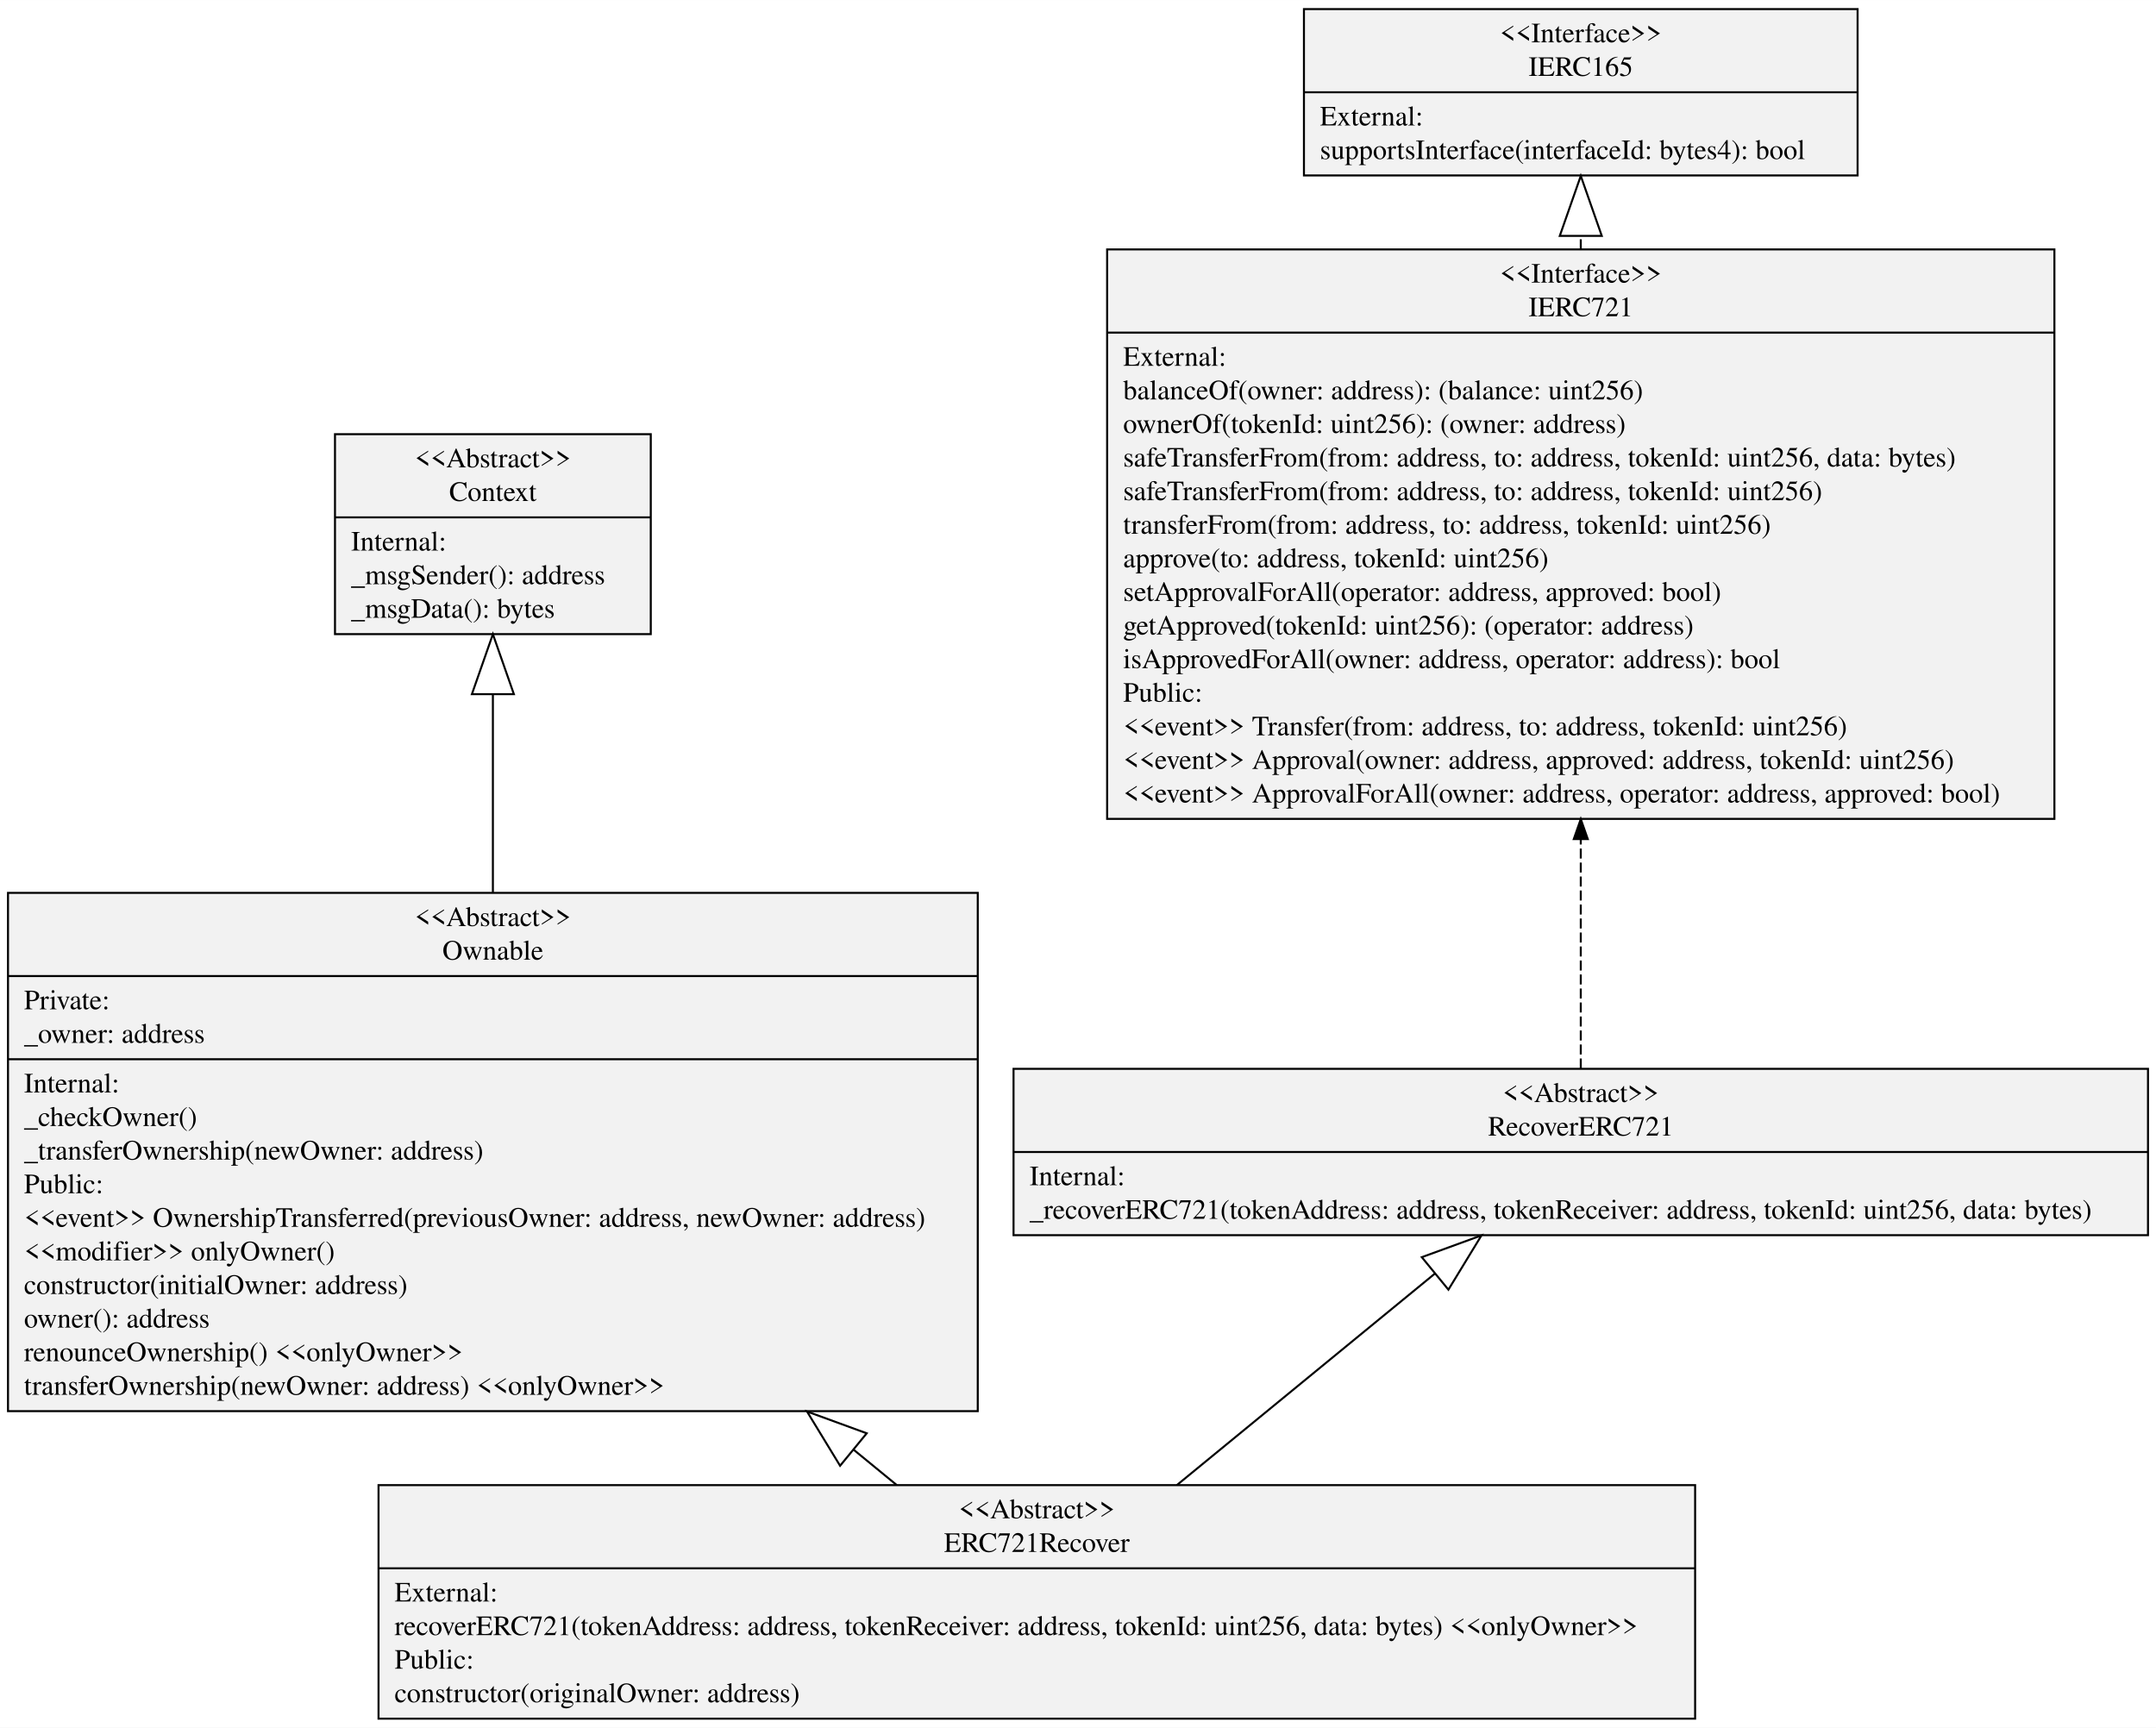
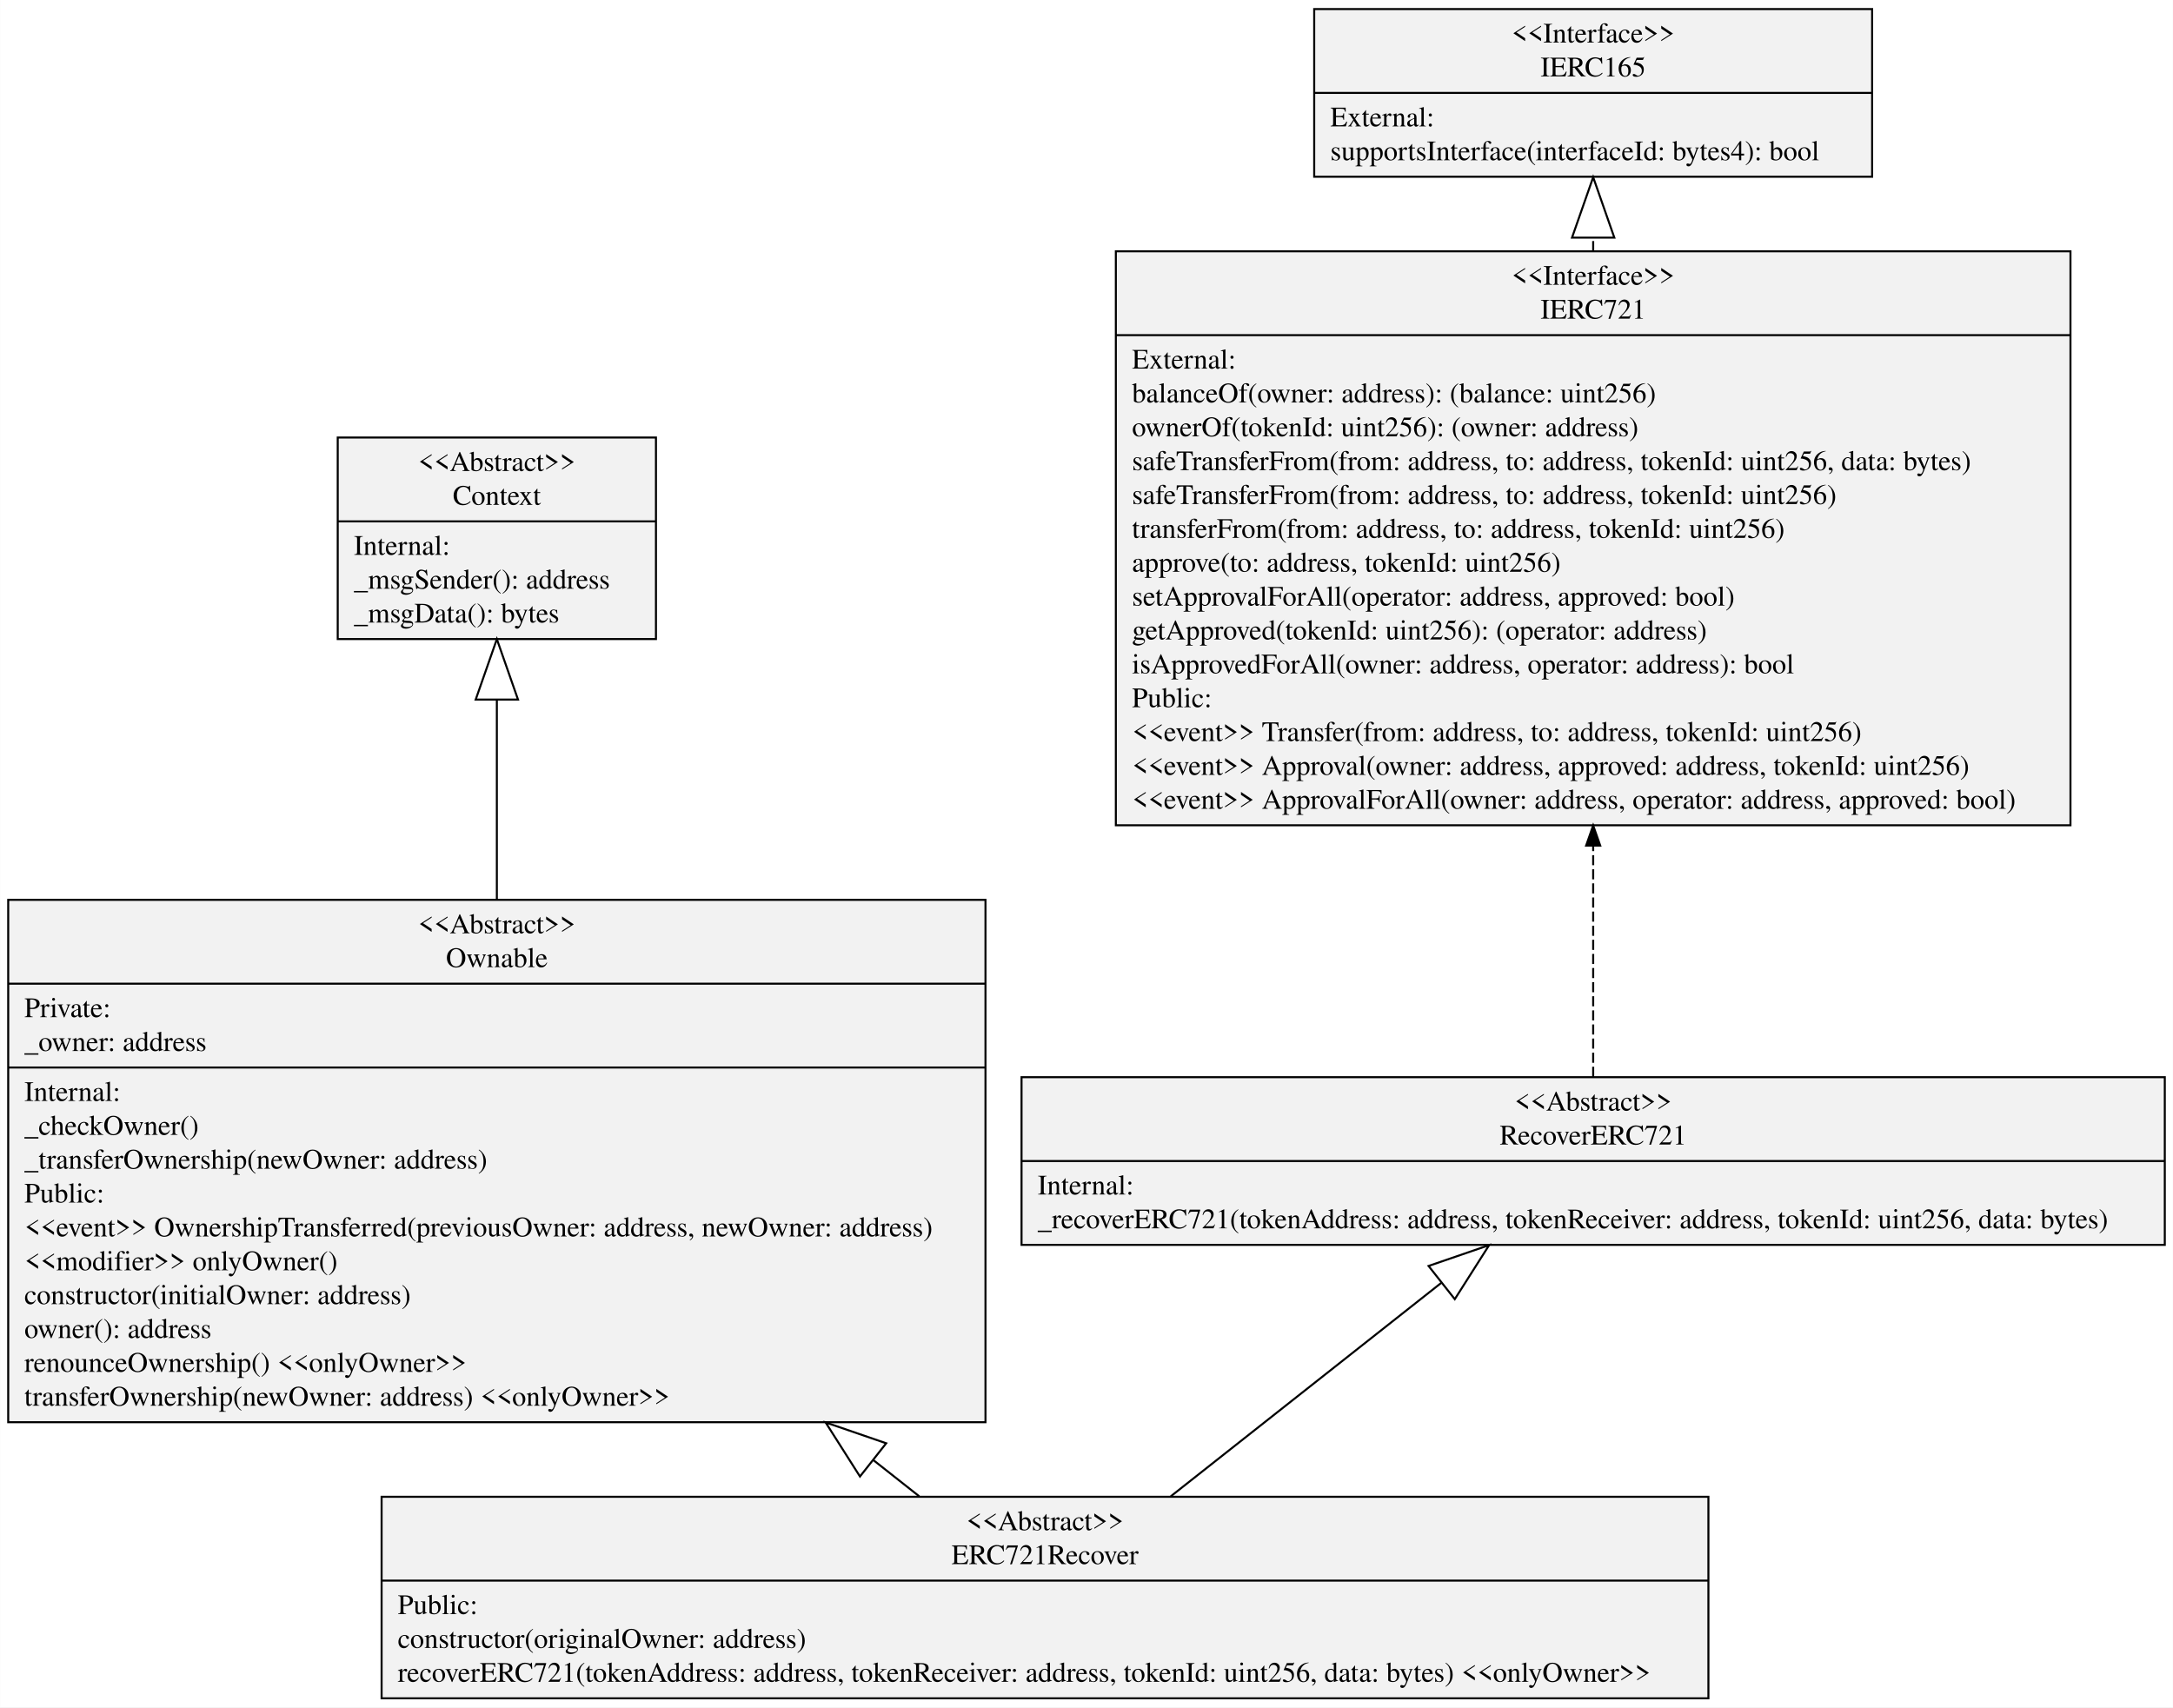
- <svg xmlns="http://www.w3.org/2000/svg" width="1078pt" height="864pt" viewBox="0.00 0.00 1078.11 864.00">
-   <g id="graph0" class="graph" transform="scale(1 1) rotate(0) translate(4 860)">
-     <polygon fill="white" stroke="transparent" points="-4,4 -4,-860 1074.11,-860 1074.11,4 -4,4" />
+ <svg xmlns="http://www.w3.org/2000/svg" width="1078pt" height="847pt" viewBox="0.00 0.00 1078.11 847.20">
+   <g id="graph0" class="graph" transform="scale(1 1) rotate(0) translate(4 843.2)">
+     <polygon fill="white" stroke="transparent" points="-4,4 -4,-843.2 1074.11,-843.2 1074.11,4 -4,4" />
    <g id="node1" class="node">
-       <polygon fill="#f2f2f2" stroke="black" points="163.51,-542.9 163.51,-642.9 321.42,-642.9 321.42,-542.9 163.51,-542.9" />
-       <text text-anchor="middle" x="242.47" y="-626.3" font-family="Times,serif" font-size="14.00">&lt;&lt;Abstract&gt;&gt;</text>
-       <text text-anchor="middle" x="242.47" y="-609.5" font-family="Times,serif" font-size="14.00">Context</text>
-       <polyline fill="none" stroke="black" points="163.51,-601.3 321.42,-601.3 " />
-       <text text-anchor="start" x="171.51" y="-584.7" font-family="Times,serif" font-size="14.00">Internal:</text>
-       <text text-anchor="start" x="171.51" y="-567.9" font-family="Times,serif" font-size="14.00">    _msgSender(): address</text>
-       <text text-anchor="start" x="171.51" y="-551.1" font-family="Times,serif" font-size="14.00">    _msgData(): bytes</text>
+       <polygon fill="#f2f2f2" stroke="black" points="163.51,-526.1 163.51,-626.1 321.42,-626.1 321.42,-526.1 163.51,-526.1" />
+       <text text-anchor="middle" x="242.47" y="-609.5" font-family="Times,serif" font-size="14.00">&lt;&lt;Abstract&gt;&gt;</text>
+       <text text-anchor="middle" x="242.47" y="-592.7" font-family="Times,serif" font-size="14.00">Context</text>
+       <polyline fill="none" stroke="black" points="163.51,-584.5 321.42,-584.5 " />
+       <text text-anchor="start" x="171.51" y="-567.9" font-family="Times,serif" font-size="14.00">Internal:</text>
+       <text text-anchor="start" x="171.51" y="-551.1" font-family="Times,serif" font-size="14.00">    _msgSender(): address</text>
+       <text text-anchor="start" x="171.51" y="-534.3" font-family="Times,serif" font-size="14.00">    _msgData(): bytes</text>
    </g>
    <g id="node2" class="node">
-       <polygon fill="#f2f2f2" stroke="black" points="0,-154.3 0,-413.5 484.93,-413.5 484.93,-154.3 0,-154.3" />
-       <text text-anchor="middle" x="242.47" y="-396.9" font-family="Times,serif" font-size="14.00">&lt;&lt;Abstract&gt;&gt;</text>
-       <text text-anchor="middle" x="242.47" y="-380.1" font-family="Times,serif" font-size="14.00">Ownable</text>
-       <polyline fill="none" stroke="black" points="0,-371.9 484.93,-371.9 " />
-       <text text-anchor="start" x="8" y="-355.3" font-family="Times,serif" font-size="14.00">Private:</text>
-       <text text-anchor="start" x="8" y="-338.5" font-family="Times,serif" font-size="14.00">   _owner: address</text>
-       <polyline fill="none" stroke="black" points="0,-330.3 484.93,-330.3 " />
-       <text text-anchor="start" x="8" y="-313.7" font-family="Times,serif" font-size="14.00">Internal:</text>
-       <text text-anchor="start" x="8" y="-296.9" font-family="Times,serif" font-size="14.00">    _checkOwner()</text>
-       <text text-anchor="start" x="8" y="-280.1" font-family="Times,serif" font-size="14.00">    _transferOwnership(newOwner: address)</text>
-       <text text-anchor="start" x="8" y="-263.3" font-family="Times,serif" font-size="14.00">Public:</text>
-       <text text-anchor="start" x="8" y="-246.5" font-family="Times,serif" font-size="14.00">    &lt;&lt;event&gt;&gt; OwnershipTransferred(previousOwner: address, newOwner: address)</text>
-       <text text-anchor="start" x="8" y="-229.7" font-family="Times,serif" font-size="14.00">    &lt;&lt;modifier&gt;&gt; onlyOwner()</text>
-       <text text-anchor="start" x="8" y="-212.9" font-family="Times,serif" font-size="14.00">    constructor(initialOwner: address)</text>
-       <text text-anchor="start" x="8" y="-196.1" font-family="Times,serif" font-size="14.00">    owner(): address</text>
-       <text text-anchor="start" x="8" y="-179.3" font-family="Times,serif" font-size="14.00">    renounceOwnership() &lt;&lt;onlyOwner&gt;&gt;</text>
-       <text text-anchor="start" x="8" y="-162.5" font-family="Times,serif" font-size="14.00">    transferOwnership(newOwner: address) &lt;&lt;onlyOwner&gt;&gt;</text>
+       <polygon fill="#f2f2f2" stroke="black" points="0,-137.5 0,-396.7 484.93,-396.7 484.93,-137.5 0,-137.5" />
+       <text text-anchor="middle" x="242.47" y="-380.1" font-family="Times,serif" font-size="14.00">&lt;&lt;Abstract&gt;&gt;</text>
+       <text text-anchor="middle" x="242.47" y="-363.3" font-family="Times,serif" font-size="14.00">Ownable</text>
+       <polyline fill="none" stroke="black" points="0,-355.1 484.93,-355.1 " />
+       <text text-anchor="start" x="8" y="-338.5" font-family="Times,serif" font-size="14.00">Private:</text>
+       <text text-anchor="start" x="8" y="-321.7" font-family="Times,serif" font-size="14.00">   _owner: address</text>
+       <polyline fill="none" stroke="black" points="0,-313.5 484.93,-313.5 " />
+       <text text-anchor="start" x="8" y="-296.9" font-family="Times,serif" font-size="14.00">Internal:</text>
+       <text text-anchor="start" x="8" y="-280.1" font-family="Times,serif" font-size="14.00">    _checkOwner()</text>
+       <text text-anchor="start" x="8" y="-263.3" font-family="Times,serif" font-size="14.00">    _transferOwnership(newOwner: address)</text>
+       <text text-anchor="start" x="8" y="-246.5" font-family="Times,serif" font-size="14.00">Public:</text>
+       <text text-anchor="start" x="8" y="-229.7" font-family="Times,serif" font-size="14.00">    &lt;&lt;event&gt;&gt; OwnershipTransferred(previousOwner: address, newOwner: address)</text>
+       <text text-anchor="start" x="8" y="-212.9" font-family="Times,serif" font-size="14.00">    &lt;&lt;modifier&gt;&gt; onlyOwner()</text>
+       <text text-anchor="start" x="8" y="-196.1" font-family="Times,serif" font-size="14.00">    constructor(initialOwner: address)</text>
+       <text text-anchor="start" x="8" y="-179.3" font-family="Times,serif" font-size="14.00">    owner(): address</text>
+       <text text-anchor="start" x="8" y="-162.5" font-family="Times,serif" font-size="14.00">    renounceOwnership() &lt;&lt;onlyOwner&gt;&gt;</text>
+       <text text-anchor="start" x="8" y="-145.7" font-family="Times,serif" font-size="14.00">    transferOwnership(newOwner: address) &lt;&lt;onlyOwner&gt;&gt;</text>
    </g>
    <g id="edge1" class="edge">
-       <path fill="none" stroke="black" d="M242.47,-413.76C242.47,-447.26 242.47,-482.37 242.47,-512.48" />
-       <polygon fill="none" stroke="black" points="231.97,-512.87 242.47,-542.87 252.97,-512.87 231.97,-512.87" />
+       <path fill="none" stroke="black" d="M242.47,-396.96C242.47,-430.46 242.47,-465.57 242.47,-495.68" />
+       <polygon fill="none" stroke="black" points="231.97,-496.07 242.47,-526.07 252.97,-496.07 231.97,-496.07" />
    </g>
    <g id="node3" class="node">
-       <polygon fill="#f2f2f2" stroke="black" points="648.04,-772.3 648.04,-855.5 924.89,-855.5 924.89,-772.3 648.04,-772.3" />
-       <text text-anchor="middle" x="786.47" y="-838.9" font-family="Times,serif" font-size="14.00">&lt;&lt;Interface&gt;&gt;</text>
-       <text text-anchor="middle" x="786.47" y="-822.1" font-family="Times,serif" font-size="14.00">IERC165</text>
-       <polyline fill="none" stroke="black" points="648.04,-813.9 924.89,-813.9 " />
-       <text text-anchor="start" x="656.04" y="-797.3" font-family="Times,serif" font-size="14.00">External:</text>
-       <text text-anchor="start" x="656.04" y="-780.5" font-family="Times,serif" font-size="14.00">     supportsInterface(interfaceId: bytes4): bool</text>
+       <polygon fill="#f2f2f2" stroke="black" points="648.04,-755.5 648.04,-838.7 924.89,-838.7 924.89,-755.5 648.04,-755.5" />
+       <text text-anchor="middle" x="786.47" y="-822.1" font-family="Times,serif" font-size="14.00">&lt;&lt;Interface&gt;&gt;</text>
+       <text text-anchor="middle" x="786.47" y="-805.3" font-family="Times,serif" font-size="14.00">IERC165</text>
+       <polyline fill="none" stroke="black" points="648.04,-797.1 924.89,-797.1 " />
+       <text text-anchor="start" x="656.04" y="-780.5" font-family="Times,serif" font-size="14.00">External:</text>
+       <text text-anchor="start" x="656.04" y="-763.7" font-family="Times,serif" font-size="14.00">     supportsInterface(interfaceId: bytes4): bool</text>
    </g>
    <g id="node4" class="node">
-       <polygon fill="#f2f2f2" stroke="black" points="549.62,-450.5 549.62,-735.3 1023.31,-735.3 1023.31,-450.5 549.62,-450.5" />
-       <text text-anchor="middle" x="786.47" y="-718.7" font-family="Times,serif" font-size="14.00">&lt;&lt;Interface&gt;&gt;</text>
-       <text text-anchor="middle" x="786.47" y="-701.9" font-family="Times,serif" font-size="14.00">IERC721</text>
-       <polyline fill="none" stroke="black" points="549.62,-693.7 1023.31,-693.7 " />
-       <text text-anchor="start" x="557.62" y="-677.1" font-family="Times,serif" font-size="14.00">External:</text>
-       <text text-anchor="start" x="557.62" y="-660.3" font-family="Times,serif" font-size="14.00">     balanceOf(owner: address): (balance: uint256)</text>
-       <text text-anchor="start" x="557.62" y="-643.5" font-family="Times,serif" font-size="14.00">     ownerOf(tokenId: uint256): (owner: address)</text>
-       <text text-anchor="start" x="557.62" y="-626.7" font-family="Times,serif" font-size="14.00">     safeTransferFrom(from: address, to: address, tokenId: uint256, data: bytes)</text>
-       <text text-anchor="start" x="557.62" y="-609.9" font-family="Times,serif" font-size="14.00">     safeTransferFrom(from: address, to: address, tokenId: uint256)</text>
-       <text text-anchor="start" x="557.62" y="-593.1" font-family="Times,serif" font-size="14.00">     transferFrom(from: address, to: address, tokenId: uint256)</text>
-       <text text-anchor="start" x="557.62" y="-576.3" font-family="Times,serif" font-size="14.00">     approve(to: address, tokenId: uint256)</text>
-       <text text-anchor="start" x="557.62" y="-559.5" font-family="Times,serif" font-size="14.00">     setApprovalForAll(operator: address, approved: bool)</text>
-       <text text-anchor="start" x="557.62" y="-542.7" font-family="Times,serif" font-size="14.00">     getApproved(tokenId: uint256): (operator: address)</text>
-       <text text-anchor="start" x="557.62" y="-525.9" font-family="Times,serif" font-size="14.00">     isApprovedForAll(owner: address, operator: address): bool</text>
-       <text text-anchor="start" x="557.62" y="-509.1" font-family="Times,serif" font-size="14.00">Public:</text>
-       <text text-anchor="start" x="557.62" y="-492.3" font-family="Times,serif" font-size="14.00">    &lt;&lt;event&gt;&gt; Transfer(from: address, to: address, tokenId: uint256)</text>
-       <text text-anchor="start" x="557.62" y="-475.5" font-family="Times,serif" font-size="14.00">    &lt;&lt;event&gt;&gt; Approval(owner: address, approved: address, tokenId: uint256)</text>
-       <text text-anchor="start" x="557.62" y="-458.7" font-family="Times,serif" font-size="14.00">    &lt;&lt;event&gt;&gt; ApprovalForAll(owner: address, operator: address, approved: bool)</text>
+       <polygon fill="#f2f2f2" stroke="black" points="549.62,-433.7 549.62,-718.5 1023.31,-718.5 1023.31,-433.7 549.62,-433.7" />
+       <text text-anchor="middle" x="786.47" y="-701.9" font-family="Times,serif" font-size="14.00">&lt;&lt;Interface&gt;&gt;</text>
+       <text text-anchor="middle" x="786.47" y="-685.1" font-family="Times,serif" font-size="14.00">IERC721</text>
+       <polyline fill="none" stroke="black" points="549.62,-676.9 1023.31,-676.9 " />
+       <text text-anchor="start" x="557.62" y="-660.3" font-family="Times,serif" font-size="14.00">External:</text>
+       <text text-anchor="start" x="557.62" y="-643.5" font-family="Times,serif" font-size="14.00">     balanceOf(owner: address): (balance: uint256)</text>
+       <text text-anchor="start" x="557.62" y="-626.7" font-family="Times,serif" font-size="14.00">     ownerOf(tokenId: uint256): (owner: address)</text>
+       <text text-anchor="start" x="557.62" y="-609.9" font-family="Times,serif" font-size="14.00">     safeTransferFrom(from: address, to: address, tokenId: uint256, data: bytes)</text>
+       <text text-anchor="start" x="557.62" y="-593.1" font-family="Times,serif" font-size="14.00">     safeTransferFrom(from: address, to: address, tokenId: uint256)</text>
+       <text text-anchor="start" x="557.62" y="-576.3" font-family="Times,serif" font-size="14.00">     transferFrom(from: address, to: address, tokenId: uint256)</text>
+       <text text-anchor="start" x="557.62" y="-559.5" font-family="Times,serif" font-size="14.00">     approve(to: address, tokenId: uint256)</text>
+       <text text-anchor="start" x="557.62" y="-542.7" font-family="Times,serif" font-size="14.00">     setApprovalForAll(operator: address, approved: bool)</text>
+       <text text-anchor="start" x="557.62" y="-525.9" font-family="Times,serif" font-size="14.00">     getApproved(tokenId: uint256): (operator: address)</text>
+       <text text-anchor="start" x="557.62" y="-509.1" font-family="Times,serif" font-size="14.00">     isApprovedForAll(owner: address, operator: address): bool</text>
+       <text text-anchor="start" x="557.62" y="-492.3" font-family="Times,serif" font-size="14.00">Public:</text>
+       <text text-anchor="start" x="557.62" y="-475.5" font-family="Times,serif" font-size="14.00">    &lt;&lt;event&gt;&gt; Transfer(from: address, to: address, tokenId: uint256)</text>
+       <text text-anchor="start" x="557.62" y="-458.7" font-family="Times,serif" font-size="14.00">    &lt;&lt;event&gt;&gt; Approval(owner: address, approved: address, tokenId: uint256)</text>
+       <text text-anchor="start" x="557.62" y="-441.9" font-family="Times,serif" font-size="14.00">    &lt;&lt;event&gt;&gt; ApprovalForAll(owner: address, operator: address, approved: bool)</text>
    </g>
    <g id="edge2" class="edge">
-       <path fill="none" stroke="black" stroke-dasharray="5,2" d="M786.47,-735.38C786.47,-737.55 786.47,-739.69 786.47,-741.82" />
-       <polygon fill="none" stroke="black" points="775.97,-742.08 786.47,-772.08 796.97,-742.08 775.97,-742.08" />
+       <path fill="none" stroke="black" stroke-dasharray="5,2" d="M786.47,-718.58C786.47,-720.75 786.47,-722.89 786.47,-725.02" />
+       <polygon fill="none" stroke="black" points="775.97,-725.28 786.47,-755.28 796.97,-725.28 775.97,-725.28" />
    </g>
    <g id="node5" class="node">
-       <polygon fill="#f2f2f2" stroke="black" points="502.82,-242.3 502.82,-325.5 1070.11,-325.5 1070.11,-242.3 502.82,-242.3" />
-       <text text-anchor="middle" x="786.47" y="-308.9" font-family="Times,serif" font-size="14.00">&lt;&lt;Abstract&gt;&gt;</text>
-       <text text-anchor="middle" x="786.47" y="-292.1" font-family="Times,serif" font-size="14.00">RecoverERC721</text>
-       <polyline fill="none" stroke="black" points="502.82,-283.9 1070.11,-283.9 " />
-       <text text-anchor="start" x="510.82" y="-267.3" font-family="Times,serif" font-size="14.00">Internal:</text>
-       <text text-anchor="start" x="510.82" y="-250.5" font-family="Times,serif" font-size="14.00">    _recoverERC721(tokenAddress: address, tokenReceiver: address, tokenId: uint256, data: bytes)</text>
+       <polygon fill="#f2f2f2" stroke="black" points="502.82,-225.5 502.82,-308.7 1070.11,-308.7 1070.11,-225.5 502.82,-225.5" />
+       <text text-anchor="middle" x="786.47" y="-292.1" font-family="Times,serif" font-size="14.00">&lt;&lt;Abstract&gt;&gt;</text>
+       <text text-anchor="middle" x="786.47" y="-275.3" font-family="Times,serif" font-size="14.00">RecoverERC721</text>
+       <polyline fill="none" stroke="black" points="502.82,-267.1 1070.11,-267.1 " />
+       <text text-anchor="start" x="510.82" y="-250.5" font-family="Times,serif" font-size="14.00">Internal:</text>
+       <text text-anchor="start" x="510.82" y="-233.7" font-family="Times,serif" font-size="14.00">    _recoverERC721(tokenAddress: address, tokenReceiver: address, tokenId: uint256, data: bytes)</text>
    </g>
    <g id="edge3" class="edge">
-       <path fill="none" stroke="black" stroke-dasharray="5,2" d="M786.47,-325.67C786.47,-355.49 786.47,-397.96 786.47,-440.25" />
-       <polygon fill="black" stroke="black" points="782.97,-440.41 786.47,-450.41 789.97,-440.41 782.97,-440.41" />
+       <path fill="none" stroke="black" stroke-dasharray="5,2" d="M786.47,-308.87C786.47,-338.69 786.47,-381.16 786.47,-423.45" />
+       <polygon fill="black" stroke="black" points="782.97,-423.61 786.47,-433.61 789.97,-423.61 782.97,-423.61" />
    </g>
    <g id="node6" class="node">
-       <polygon fill="#f2f2f2" stroke="black" points="185.28,-0.5 185.28,-117.3 843.65,-117.3 843.65,-0.5 185.28,-0.5" />
-       <text text-anchor="middle" x="514.47" y="-100.7" font-family="Times,serif" font-size="14.00">&lt;&lt;Abstract&gt;&gt;</text>
-       <text text-anchor="middle" x="514.47" y="-83.9" font-family="Times,serif" font-size="14.00">ERC721Recover</text>
-       <polyline fill="none" stroke="black" points="185.28,-75.7 843.65,-75.7 " />
-       <text text-anchor="start" x="193.28" y="-59.1" font-family="Times,serif" font-size="14.00">External:</text>
-       <text text-anchor="start" x="193.28" y="-42.3" font-family="Times,serif" font-size="14.00">    recoverERC721(tokenAddress: address, tokenReceiver: address, tokenId: uint256, data: bytes) &lt;&lt;onlyOwner&gt;&gt;</text>
-       <text text-anchor="start" x="193.28" y="-25.5" font-family="Times,serif" font-size="14.00">Public:</text>
-       <text text-anchor="start" x="193.28" y="-8.7" font-family="Times,serif" font-size="14.00">    constructor(originalOwner: address)</text>
+       <polygon fill="#f2f2f2" stroke="black" points="185.28,-0.5 185.28,-100.5 843.65,-100.5 843.65,-0.5 185.28,-0.5" />
+       <text text-anchor="middle" x="514.47" y="-83.9" font-family="Times,serif" font-size="14.00">&lt;&lt;Abstract&gt;&gt;</text>
+       <text text-anchor="middle" x="514.47" y="-67.1" font-family="Times,serif" font-size="14.00">ERC721Recover</text>
+       <polyline fill="none" stroke="black" points="185.28,-58.9 843.65,-58.9 " />
+       <text text-anchor="start" x="193.28" y="-42.3" font-family="Times,serif" font-size="14.00">Public:</text>
+       <text text-anchor="start" x="193.28" y="-25.5" font-family="Times,serif" font-size="14.00">    constructor(originalOwner: address)</text>
+       <text text-anchor="start" x="193.28" y="-8.7" font-family="Times,serif" font-size="14.00">    recoverERC721(tokenAddress: address, tokenReceiver: address, tokenId: uint256, data: bytes) &lt;&lt;onlyOwner&gt;&gt;</text>
    </g>
    <g id="edge4" class="edge">
-       <path fill="none" stroke="black" d="M444.42,-117.33C437.52,-122.98 430.33,-128.88 422.94,-134.94" />
-       <polygon fill="none" stroke="black" points="416.09,-126.98 399.55,-154.12 429.4,-143.22 416.09,-126.98" />
+       <path fill="none" stroke="black" d="M452.06,-100.73C444.82,-106.45 437.17,-112.49 429.25,-118.73" />
+       <polygon fill="none" stroke="black" points="422.65,-110.56 405.6,-137.39 435.66,-127.05 422.65,-110.56" />
    </g>
    <g id="edge5" class="edge">
-       <path fill="none" stroke="black" d="M584.51,-117.33C624.1,-149.79 673.53,-190.31 713.58,-223.14" />
-       <polygon fill="none" stroke="black" points="706.97,-231.3 736.83,-242.2 720.28,-215.06 706.97,-231.3" />
+       <path fill="none" stroke="black" d="M576.87,-100.73C616.86,-132.28 668.99,-173.42 711.26,-206.77" />
+       <polygon fill="none" stroke="black" points="704.79,-215.03 734.85,-225.37 717.8,-198.55 704.79,-215.03" />
    </g>
  </g>
</svg>
